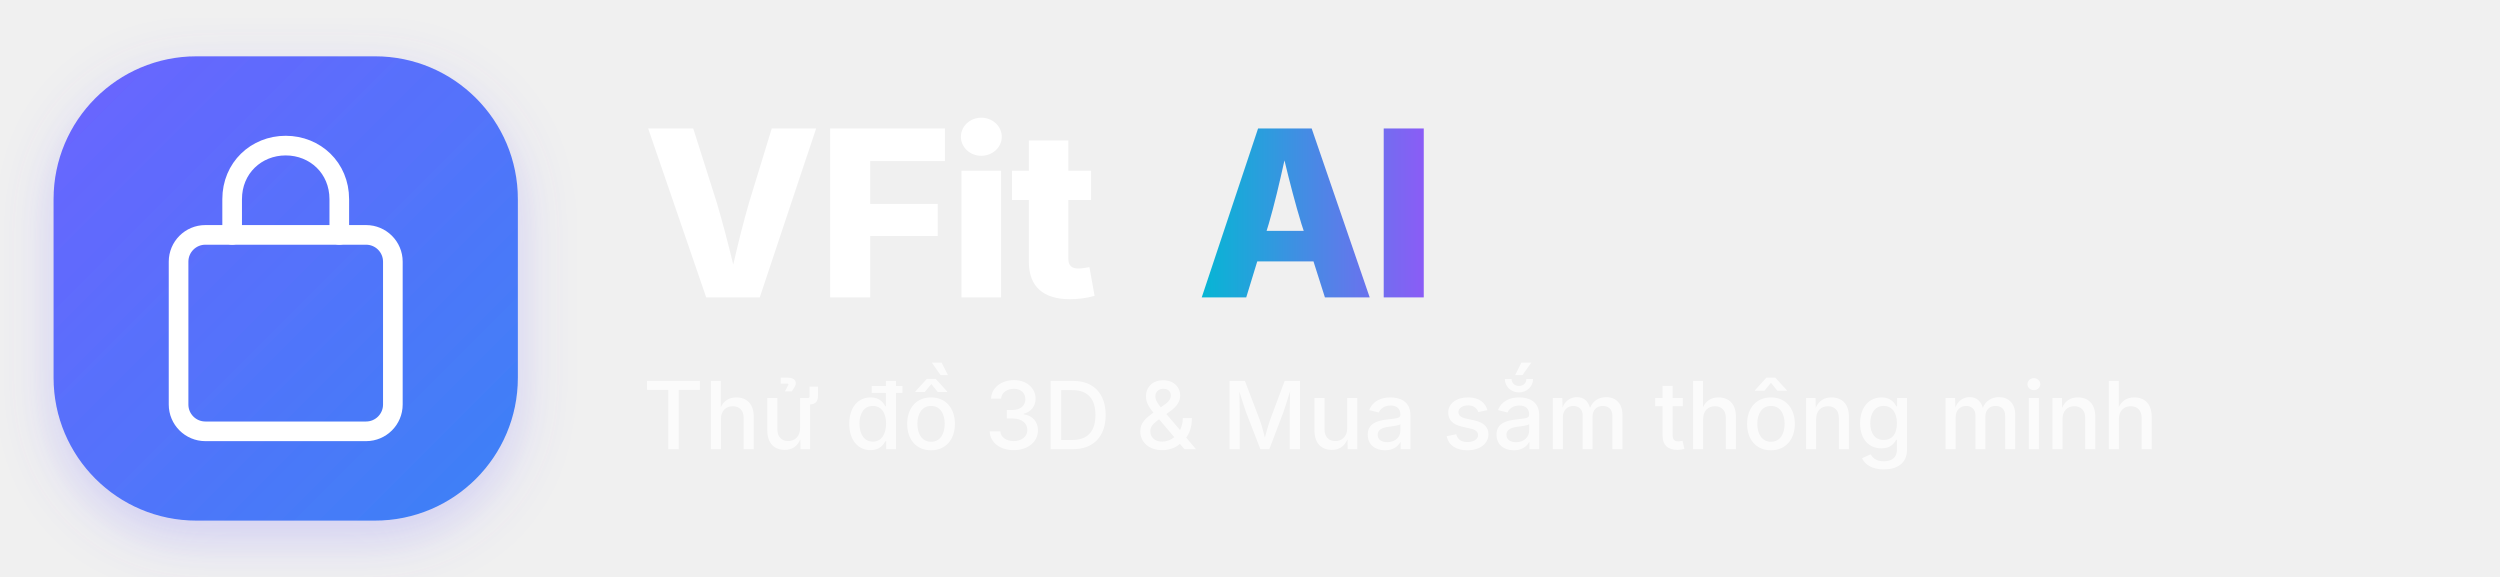
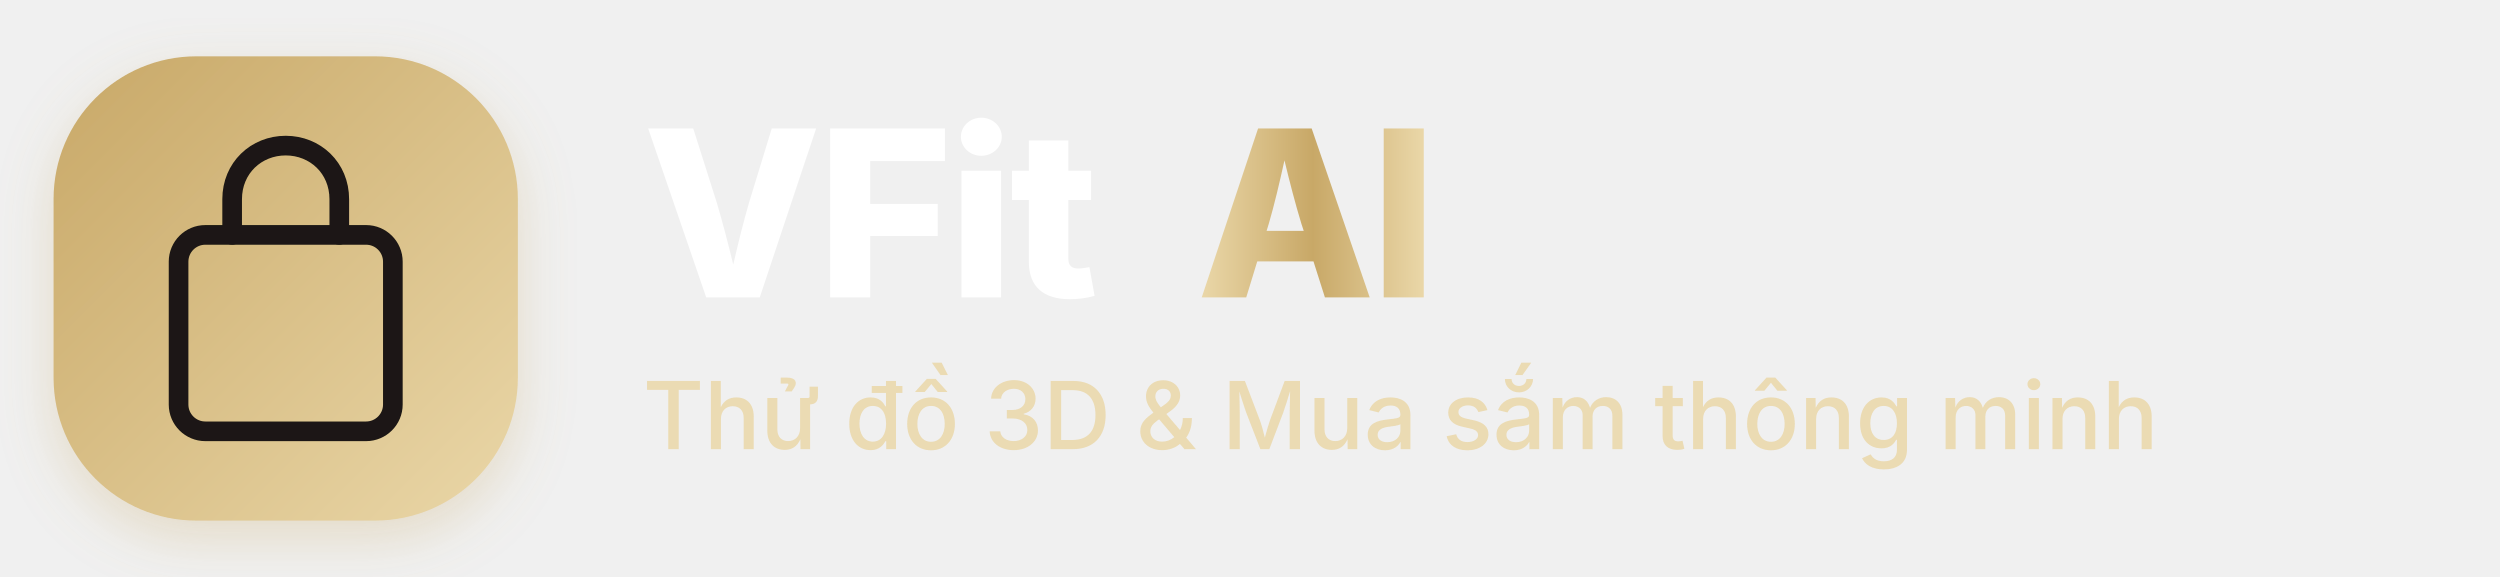
<svg xmlns="http://www.w3.org/2000/svg" width="260" height="60" viewBox="0 0 280 64" fill="none">
  <defs>
    <linearGradient id="iconGrad" x1="0" y1="0" x2="1" y2="1">
-       <stop offset="0%" stop-color="#6C63FF" />
-       <stop offset="100%" stop-color="#3B82F6" />
+       <stop offset="0%" stop-color="#C8A867" />
+       <stop offset="100%" stop-color="#EAD7A8" />
    </linearGradient>
    <linearGradient id="aiGrad" x1="0" y1="0" x2="1" y2="0">
-       <stop offset="0%" stop-color="#06B6D4" />
-       <stop offset="100%" stop-color="#8B5CF6" />
+       <stop offset="0%" stop-color="#EAD7A8" />
+       <stop offset="50%" stop-color="#C8A867" />
+       <stop offset="100%" stop-color="#EAD7A8" />
    </linearGradient>
    <linearGradient id="bodyGrad" x1="0.5" y1="0" x2="0.5" y2="1">
      <stop offset="0%" stop-color="#ffffff" />
-       <stop offset="100%" stop-color="#e0e7ff" />
+       <stop offset="100%" stop-color="#fdfbf7" />
    </linearGradient>
    <filter id="glow" x="-30%" y="-30%" width="160%" height="160%">
      <feGaussianBlur stdDeviation="2.5" result="blur" />
      <feComposite in="SourceGraphic" in2="blur" operator="over" />
    </filter>
    <filter id="shadow" x="-20%" y="-20%" width="140%" height="140%">
-       <feDropShadow dx="0" dy="2" stdDeviation="3" flood-color="#6C63FF" flood-opacity="0.25" />
+       <feDropShadow dx="0" dy="2" stdDeviation="3" flood-color="#C8A867" flood-opacity="0.3" />
    </filter>
  </defs>
  <g filter="url(#shadow)">
    <rect x="6" y="6" width="52" height="52" rx="16" fill="url(#iconGrad)" />
-     <rect x="20" y="26" width="24" height="22" rx="3" fill="none" stroke="white" stroke-width="2.2" />
-     <path d="M26 26 V22 C26 18.5 28.7 16 32 16 C35.3 16 38 18.5 38 22 V26" fill="none" stroke="white" stroke-width="2.2" stroke-linecap="round" />
+     <rect x="20" y="26" width="24" height="22" rx="3" fill="none" stroke="#1A1612" stroke-width="2.2" />
+     <path d="M26 26 V22 C26 18.5 28.7 16 32 16 C35.3 16 38 18.5 38 22 V26" fill="none" stroke="#1A1612" stroke-width="2.2" stroke-linecap="round" />
  </g>
  <text x="72" y="33" font-family="'Inter', 'Poppins', Arial, sans-serif" font-size="26" font-weight="800" letter-spacing="-0.5" fill="white">VFit</text>
  <text x="134" y="33" font-family="'Inter', 'Poppins', Arial, sans-serif" font-size="26" font-weight="800" letter-spacing="-0.5" fill="url(#aiGrad)">AI</text>
-   <text x="72" y="50" font-family="'Inter', Arial, sans-serif" font-size="10.5" font-weight="500" fill="white" opacity="0.75">Thử đồ 3D &amp; Mua sắm thông minh</text>
+   <text x="72" y="50" font-family="'Inter', Arial, sans-serif" font-size="10.5" font-weight="500" fill="#EAD7A8" opacity="0.85">Thử đồ 3D &amp; Mua sắm thông minh</text>
</svg>
